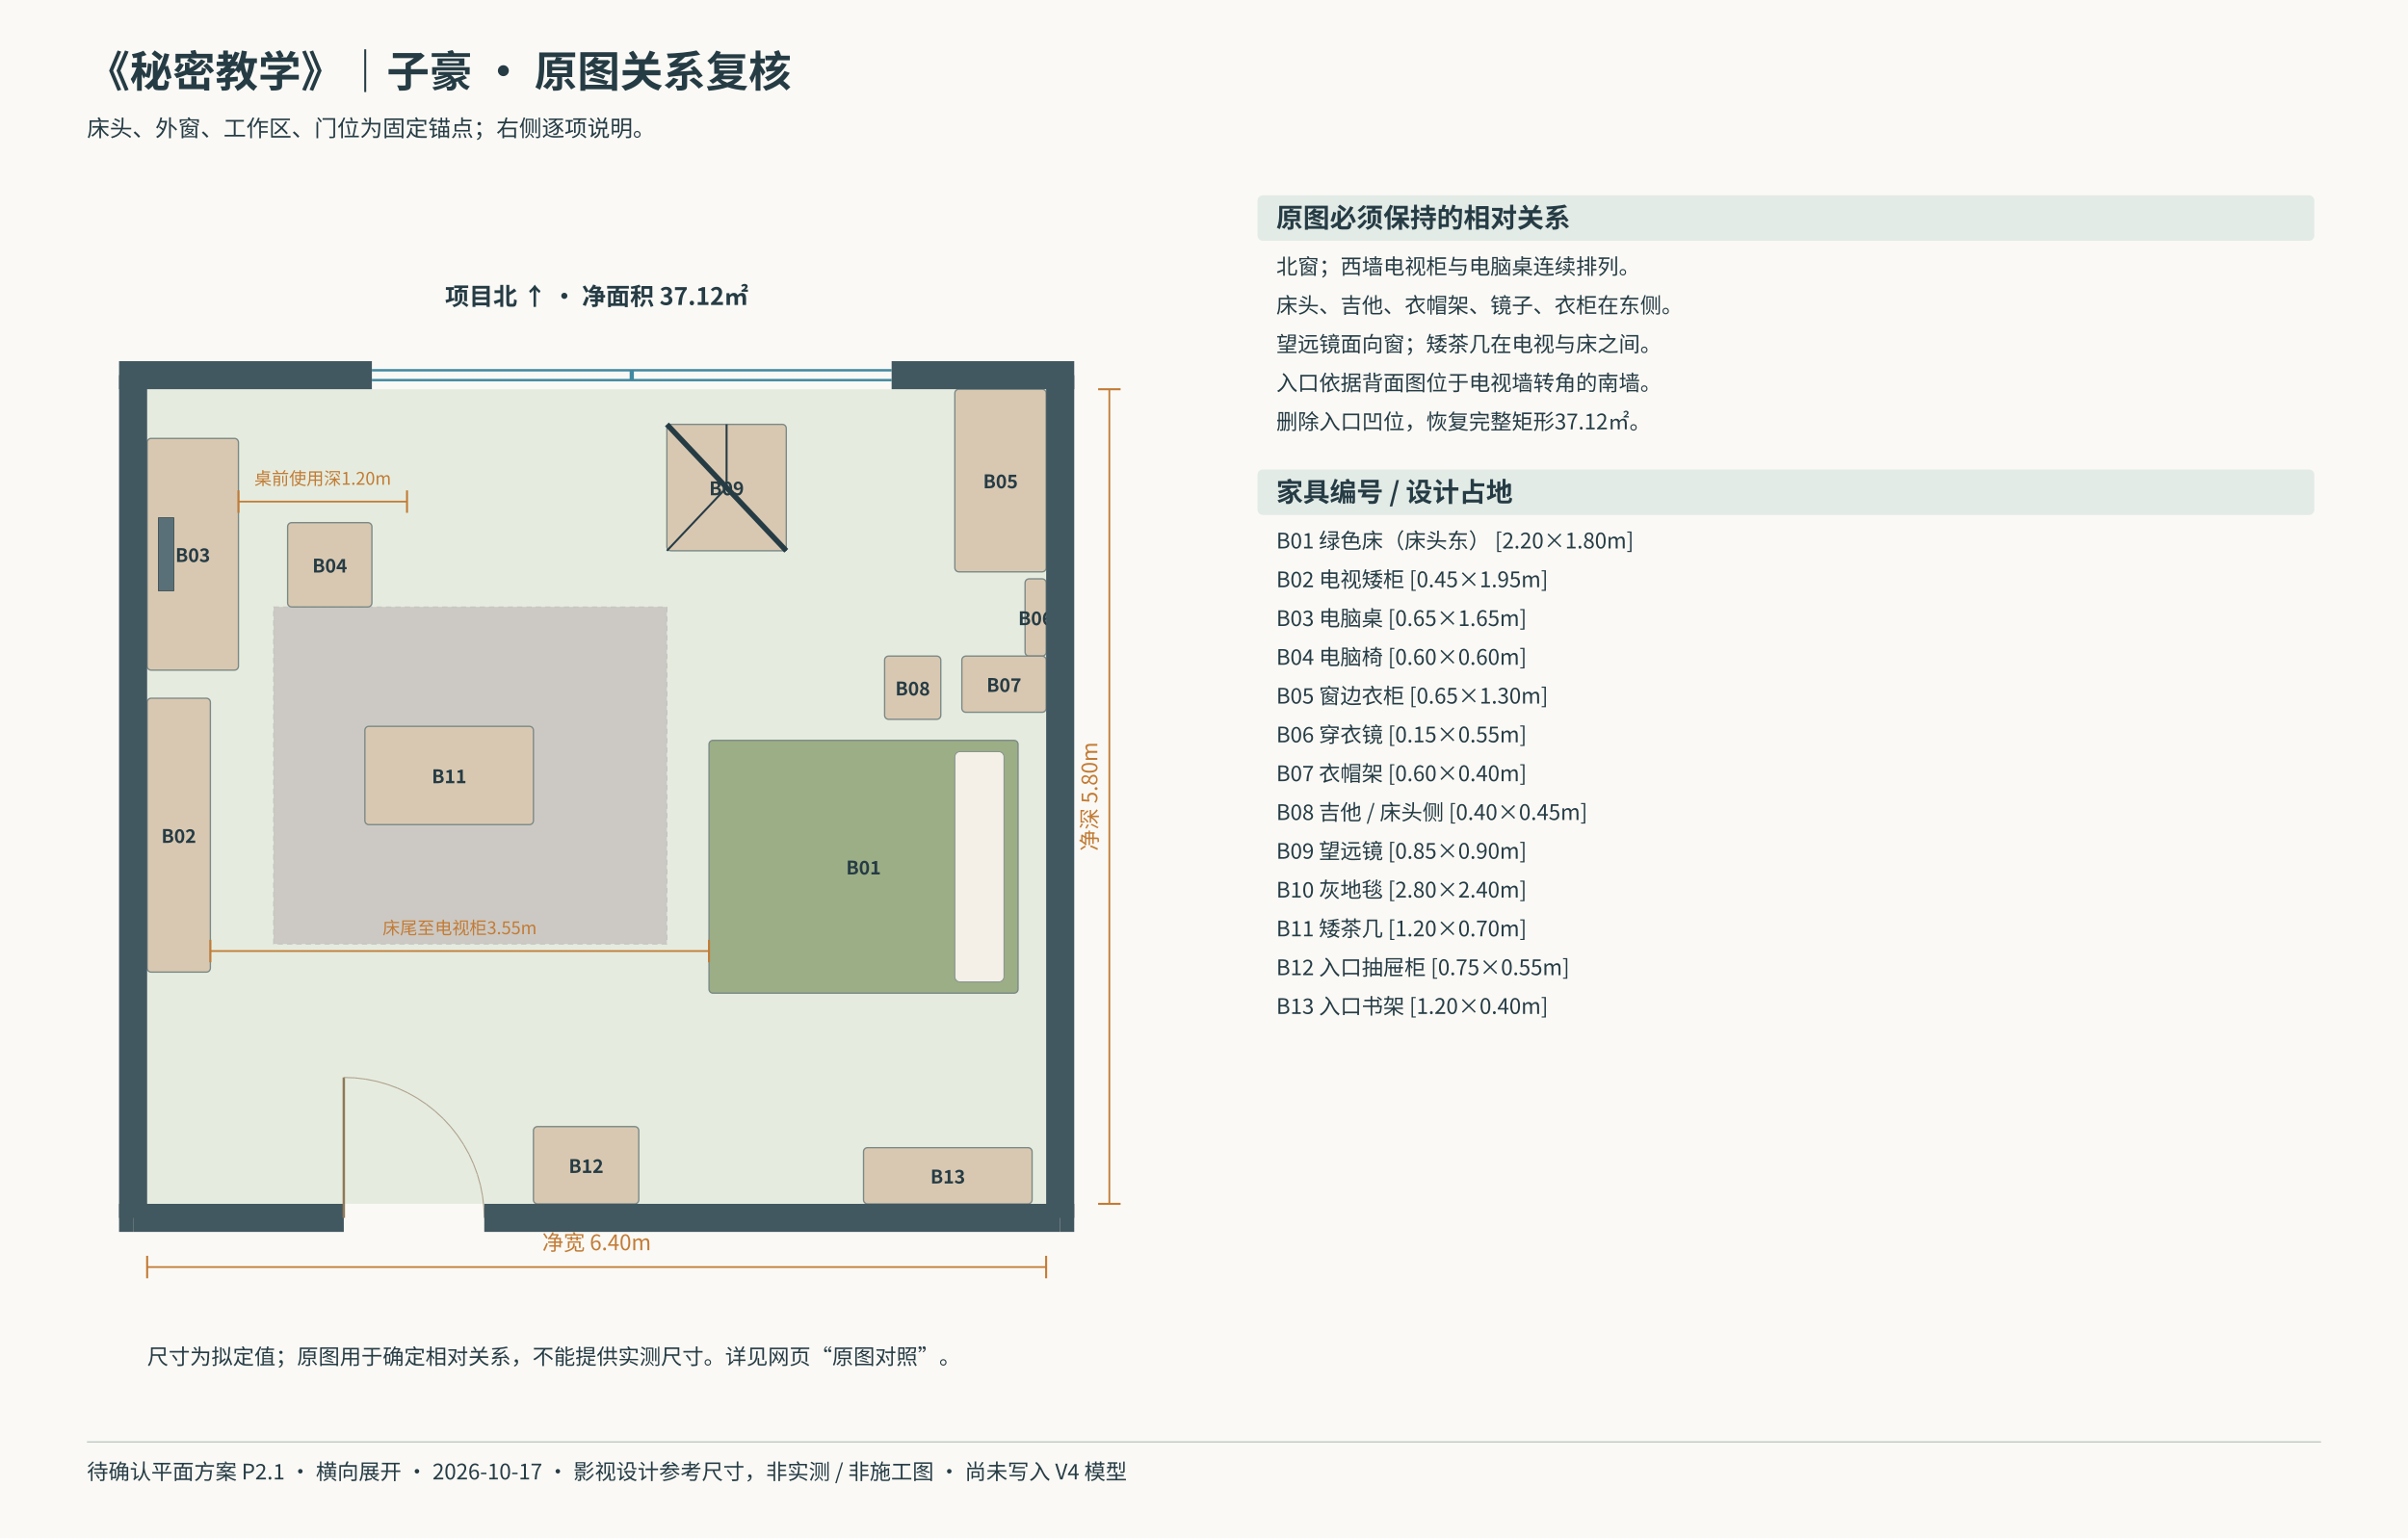
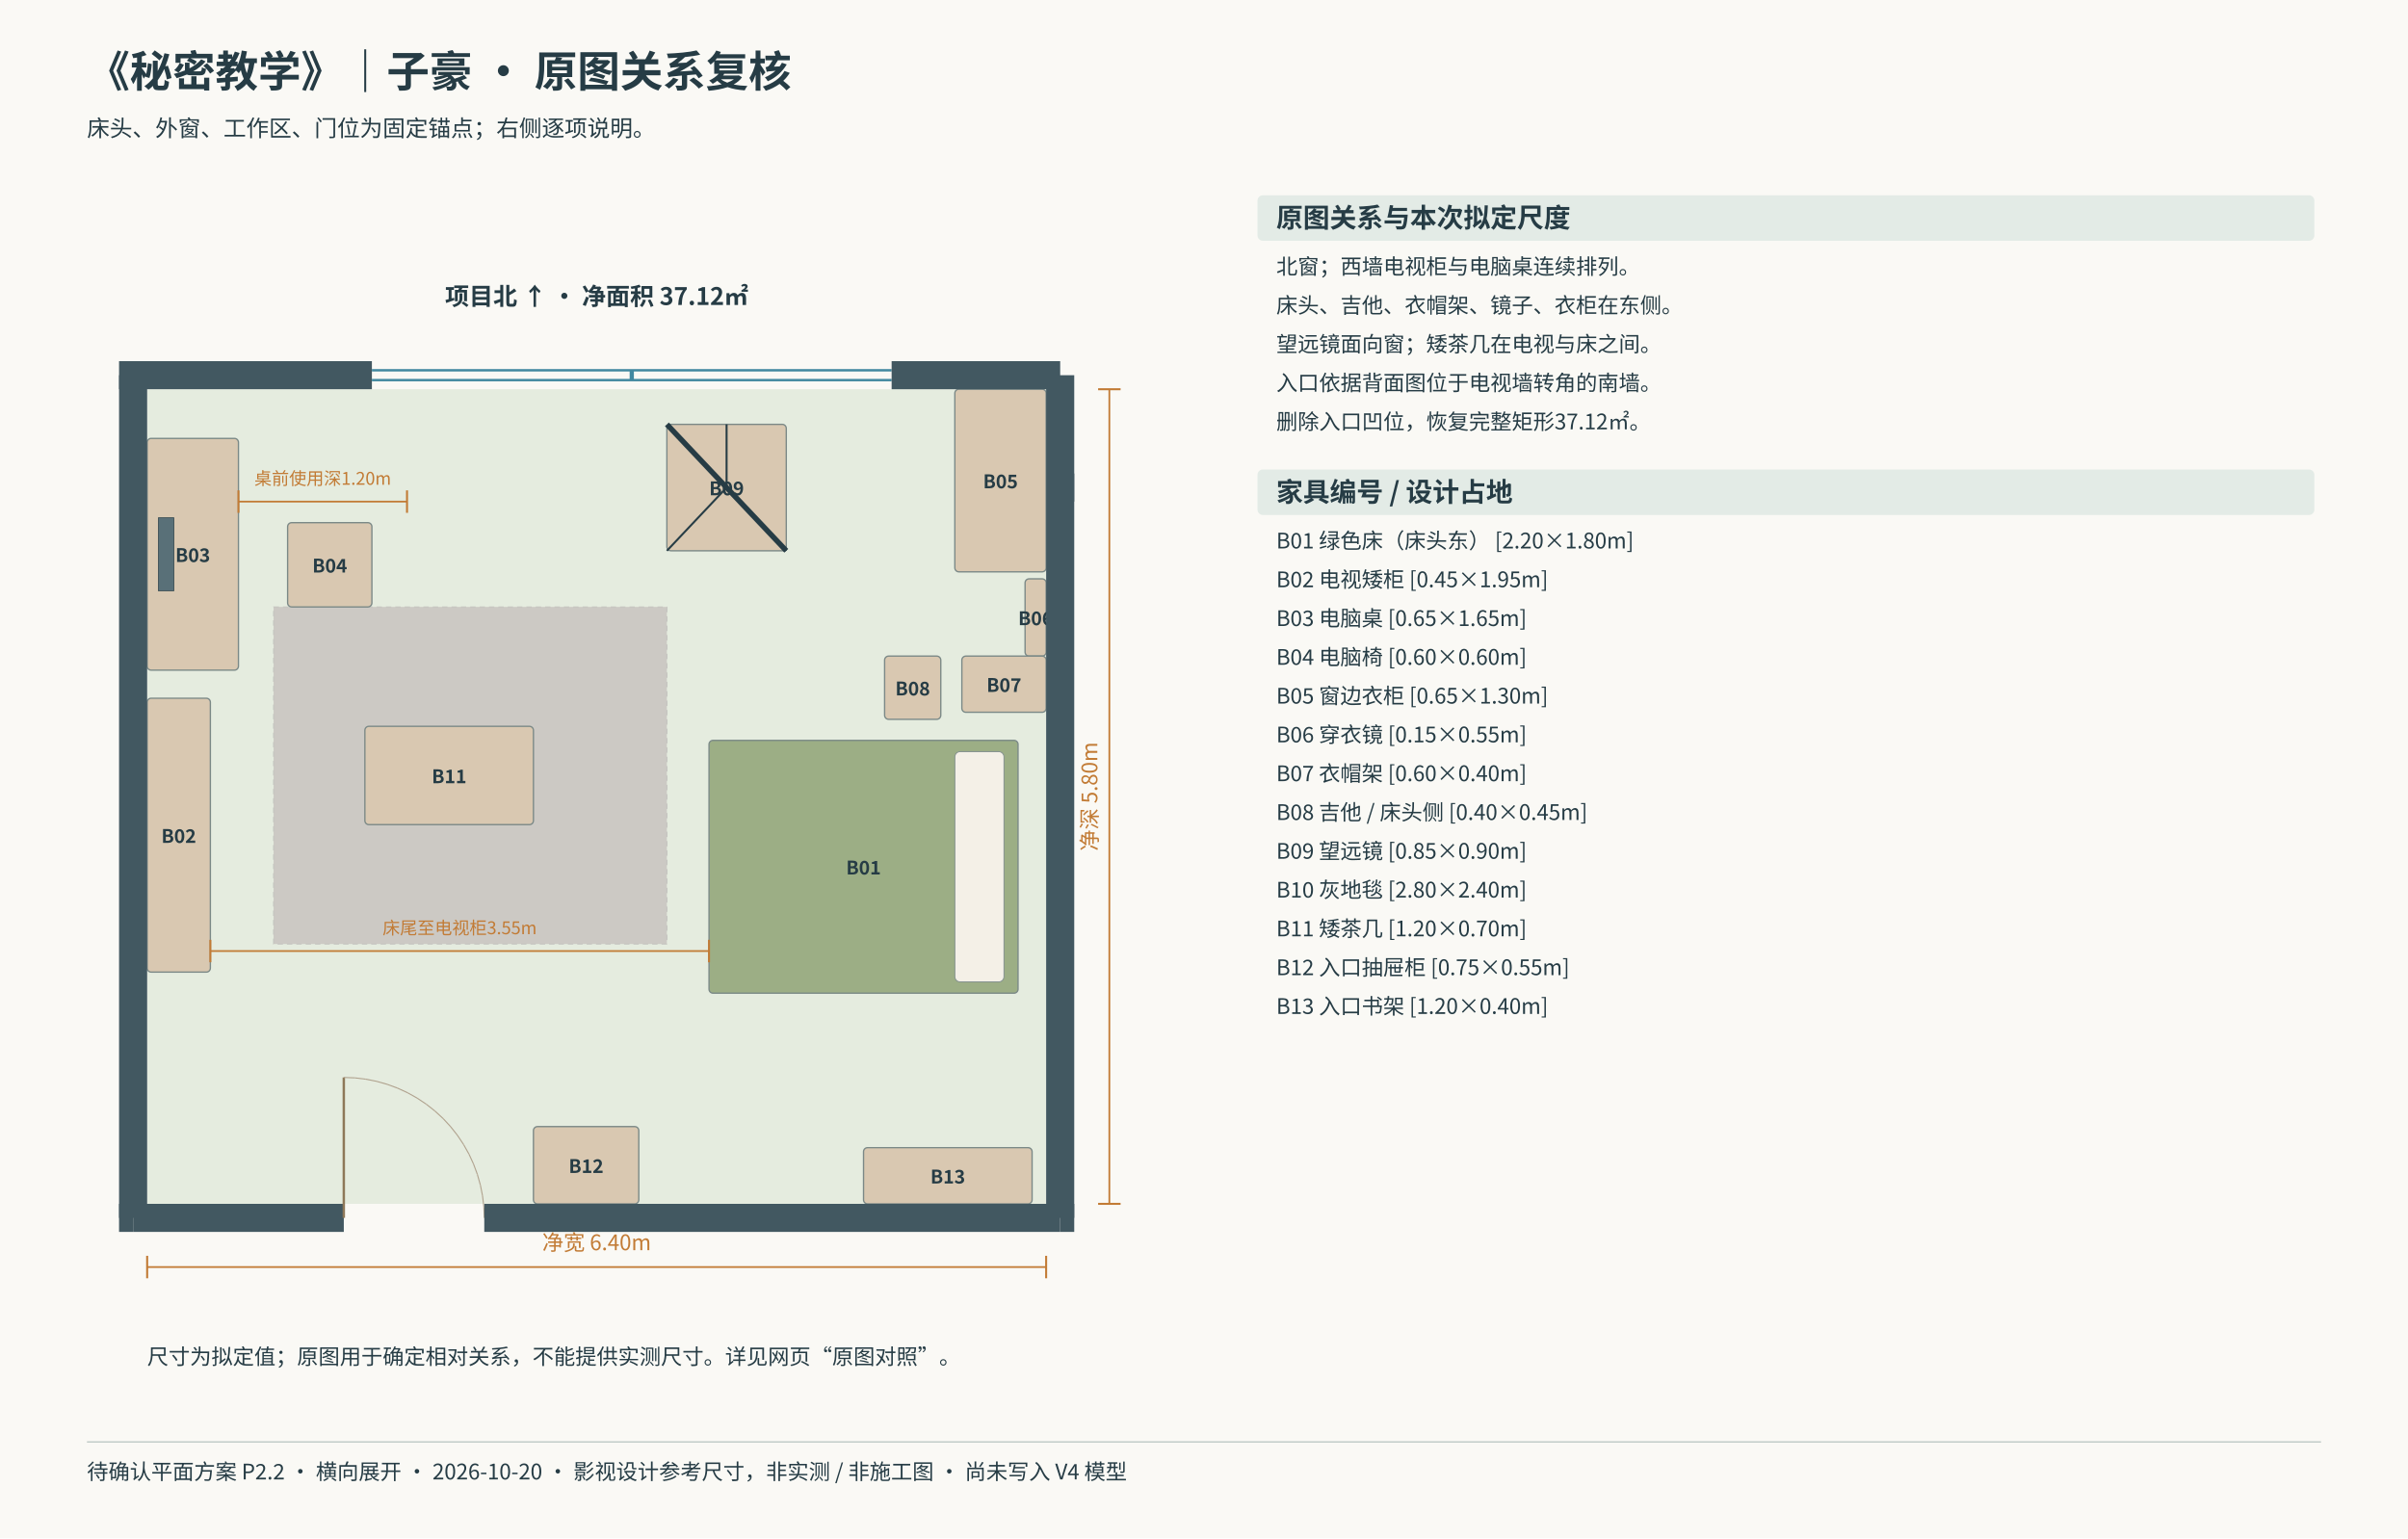
<svg xmlns="http://www.w3.org/2000/svg" width="1800" height="1150" viewBox="0 0 1800 1150">
  <defs>
    <marker id="arr" viewBox="0 0 10 10" refX="8" refY="5" markerWidth="7" markerHeight="7" orient="auto-start-reverse">
      <path d="M0 0L10 5L0 10" fill="#3b887a" />
    </marker>
  </defs>
  <style>text{font-family:"Microsoft YaHei","Noto Sans CJK SC",sans-serif;fill:#263c45} .small{font-size:15px} .num{font-family:Arial,sans-serif}</style>
  <rect width="1800" height="1150" fill="#faf9f5" />
  <text x="65.00" y="65.00" font-size="32" text-anchor="start" font-weight="700">《秘密教学》｜子豪 · 原图关系复核</text>
  <text x="65.00" y="102.00" font-size="17" text-anchor="start" font-weight="400">床头、外窗、工作区、门位为固定锚点；右侧逐项说明。</text>
-   <text x="65.00" y="1106.00" font-size="16" text-anchor="start" font-weight="400">待确认平面方案 P2.1 · 横向展开 · 2026-10-17 · 影视设计参考尺寸，非实测 / 非施工图 · 尚未写入 V4 模型</text>
+   <text x="65.00" y="1106.00" font-size="16" text-anchor="start" font-weight="400">待确认平面方案 P2.2 · 横向展开 · 2026-10-20 · 影视设计参考尺寸，非实测 / 非施工图 · 尚未写入 V4 模型</text>
  <path d="M65 1078H1735" stroke="#bec9c5" />
  <rect x="110.00" y="291.00" width="672.00" height="609.00" fill="#e5ecdf" stroke="none" stroke-width="1" rx="0" />
  <defs>
    <clipPath id="clip">
      <rect x="89.0" y="270" width="714" height="651" />
    </clipPath>
  </defs>
  <g clip-path="url(#clip)">
    <rect x="204.50" y="453.75" width="294.00" height="252.00" fill="#ccc9c4" stroke="#c2c1bd" stroke-width="0.7" rx="0" stroke-dasharray="4 3" />
    <text x="351.50" y="585.52" font-size="14" text-anchor="middle" font-weight="700">B10</text>
    <rect x="530.00" y="553.50" width="231.00" height="189.00" fill="#9cae85" stroke="#7b8987" stroke-width="1" rx="3" />
    <rect x="713.75" y="561.90" width="36.75" height="172.20" fill="#f4f0e7" stroke="#82908d" stroke-width="0.7" rx="4" />
    <text x="645.50" y="653.77" font-size="14" text-anchor="middle" font-weight="700">B01</text>
    <rect x="110.00" y="522.00" width="47.25" height="204.75" fill="#d9c8b1" stroke="#7b8987" stroke-width="1" rx="3" />
    <text x="133.62" y="630.15" font-size="14" text-anchor="middle" font-weight="700">B02</text>
    <rect x="110.00" y="327.75" width="68.25" height="173.25" fill="#d9c8b1" stroke="#7b8987" stroke-width="1" rx="3" />
    <rect x="118.40" y="387.08" width="11.55" height="54.60" fill="#597078" stroke="#263c45" stroke-width="0.5" rx="0" />
    <text x="144.12" y="420.15" font-size="14" text-anchor="middle" font-weight="700">B03</text>
    <rect x="215.00" y="390.75" width="63.00" height="63.00" fill="#d9c8b1" stroke="#7b8987" stroke-width="1" rx="3" />
    <text x="246.50" y="428.03" font-size="14" text-anchor="middle" font-weight="700">B04</text>
    <rect x="713.75" y="291.00" width="68.25" height="136.50" fill="#d9c8b1" stroke="#7b8987" stroke-width="1" rx="3" />
    <text x="747.88" y="365.02" font-size="14" text-anchor="middle" font-weight="700">B05</text>
    <rect x="766.25" y="432.75" width="15.75" height="57.75" fill="#d9c8b1" stroke="#7b8987" stroke-width="1" rx="3" />
    <text x="774.12" y="467.40" font-size="14" text-anchor="middle" font-weight="700">B06</text>
    <rect x="719.00" y="490.50" width="63.00" height="42.00" fill="#d9c8b1" stroke="#7b8987" stroke-width="1" rx="3" />
    <text x="750.50" y="517.27" font-size="14" text-anchor="middle" font-weight="700">B07</text>
    <rect x="661.25" y="490.50" width="42.00" height="47.25" fill="#d9c8b1" stroke="#7b8987" stroke-width="1" rx="3" />
    <text x="682.25" y="519.90" font-size="14" text-anchor="middle" font-weight="700">B08</text>
    <rect x="498.50" y="317.25" width="89.25" height="94.50" fill="#d9c8b1" stroke="#7b8987" stroke-width="1" rx="3" />
    <path d="M543.13 364.50L498.50 411.75" fill="none" stroke="#263c45" stroke-width="1.5" />
    <path d="M543.13 364.50L587.75 411.75" fill="none" stroke="#263c45" stroke-width="1.5" />
    <path d="M543.13 364.50L543.13 317.25" fill="none" stroke="#263c45" stroke-width="1.5" />
    <path d="M498.50 317.25L587.75 411.75" fill="none" stroke="#263c45" stroke-width="4" />
    <text x="543.13" y="370.27" font-size="14" text-anchor="middle" font-weight="700">B09</text>
    <rect x="272.75" y="543.00" width="126.00" height="73.50" fill="#d9c8b1" stroke="#7b8987" stroke-width="1" rx="3" />
    <text x="335.75" y="585.53" font-size="14" text-anchor="middle" font-weight="700">B11</text>
    <rect x="398.75" y="842.25" width="78.75" height="57.75" fill="#d9c8b1" stroke="#7b8987" stroke-width="1" rx="3" />
    <text x="438.12" y="876.90" font-size="14" text-anchor="middle" font-weight="700">B12</text>
    <rect x="645.50" y="858.00" width="126.00" height="42.00" fill="#d9c8b1" stroke="#7b8987" stroke-width="1" rx="3" />
    <text x="708.50" y="884.78" font-size="14" text-anchor="middle" font-weight="700">B13</text>
    <path d="M-572.50 280.50L-404.50 280.50" fill="none" stroke="#425861" stroke-width="21.0" />
    <path d="M-404.50 284.17L-47.50 284.17" fill="none" stroke="#4188a0" stroke-width="1.8" />
    <path d="M-404.50 276.82L-47.50 276.82" fill="none" stroke="#4188a0" stroke-width="1.8" />
    <path d="M-227.58 280.50L-224.43 280.50" fill="none" stroke="#4188a0" stroke-width="7" />
    <path d="M-47.50 280.50L278.00 280.50" fill="none" stroke="#425861" stroke-width="21.0" />
    <path d="M278.00 284.17L666.50 284.17" fill="none" stroke="#4188a0" stroke-width="1.8" />
    <path d="M278.00 276.82L666.50 276.82" fill="none" stroke="#4188a0" stroke-width="1.8" />
    <path d="M470.67 280.50L473.83 280.50" fill="none" stroke="#4188a0" stroke-width="7" />
-     <path d="M666.50 280.50L866.00 280.50" fill="none" stroke="#425861" stroke-width="21.0" />
-     <path d="M866.00 284.17L1076.00 284.17" fill="none" stroke="#4188a0" stroke-width="1.8" />
-     <path d="M866.00 276.82L1076.00 276.82" fill="none" stroke="#4188a0" stroke-width="1.8" />
-     <path d="M969.42 280.50L972.58 280.50" fill="none" stroke="#4188a0" stroke-width="7" />
-     <path d="M1076.00 280.50L1149.50 280.50" fill="none" stroke="#425861" stroke-width="21.0" />
-     <path d="M1149.50 284.17L1412.00 284.17" fill="none" stroke="#4188a0" stroke-width="1.8" />
-     <path d="M1149.50 276.82L1412.00 276.82" fill="none" stroke="#4188a0" stroke-width="1.8" />
-     <path d="M1279.17 280.50L1282.33 280.50" fill="none" stroke="#4188a0" stroke-width="7" />
-     <path d="M1412.00 280.50L1506.50 280.50" fill="none" stroke="#425861" stroke-width="21.0" />
+     <path d="M666.50 280.50L792.50 280.50" fill="none" stroke="#425861" stroke-width="21.0" />
+     <path d="M792.50 364.50L845.00 364.50" fill="none" stroke="#425861" stroke-width="21.0" />
+     <path d="M845.00 368.18L1060.25 368.18" fill="none" stroke="#4188a0" stroke-width="1.8" />
+     <path d="M845.00 360.82L1060.25 360.82" fill="none" stroke="#4188a0" stroke-width="1.8" />
+     <path d="M951.05 364.50L954.20 364.50" fill="none" stroke="#4188a0" stroke-width="7" />
+     <path d="M1060.25 364.50L1091.75 364.50" fill="none" stroke="#425861" stroke-width="21.0" />
+     <path d="M1091.75 368.18L1296.50 368.18" fill="none" stroke="#4188a0" stroke-width="1.8" />
+     <path d="M1091.75 360.82L1296.50 360.82" fill="none" stroke="#4188a0" stroke-width="1.8" />
+     <path d="M1192.55 364.50L1195.70 364.50" fill="none" stroke="#4188a0" stroke-width="7" />
+     <path d="M1296.50 364.50L1380.50 364.50" fill="none" stroke="#425861" stroke-width="21.0" />
    <path d="M-572.50 910.50L-530.50 910.50" fill="none" stroke="#425861" stroke-width="21.0" />
    <path d="M-530.50 910.50L-530.50 816.00" fill="none" stroke="#8e7859" stroke-width="1.8" />
    <path d="M-436.00 910.50L-436.29 903.09" fill="none" stroke="#b0a28e" stroke-width="0.8" />
    <path d="M-436.29 903.09L-437.16 895.72" fill="none" stroke="#b0a28e" stroke-width="0.8" />
    <path d="M-437.16 895.72L-438.61 888.44" fill="none" stroke="#b0a28e" stroke-width="0.8" />
    <path d="M-438.61 888.44L-440.63 881.30" fill="none" stroke="#b0a28e" stroke-width="0.8" />
    <path d="M-440.63 881.30L-443.19 874.34" fill="none" stroke="#b0a28e" stroke-width="0.8" />
    <path d="M-443.19 874.34L-446.30 867.60" fill="none" stroke="#b0a28e" stroke-width="0.8" />
    <path d="M-446.30 867.60L-449.93 861.12" fill="none" stroke="#b0a28e" stroke-width="0.8" />
    <path d="M-449.93 861.12L-454.05 854.95" fill="none" stroke="#b0a28e" stroke-width="0.8" />
    <path d="M-454.05 854.95L-458.64 849.13" fill="none" stroke="#b0a28e" stroke-width="0.8" />
    <path d="M-458.64 849.13L-463.68 843.68" fill="none" stroke="#b0a28e" stroke-width="0.8" />
    <path d="M-463.68 843.68L-469.13 838.64" fill="none" stroke="#b0a28e" stroke-width="0.8" />
    <path d="M-469.13 838.64L-474.95 834.05" fill="none" stroke="#b0a28e" stroke-width="0.8" />
    <path d="M-474.95 834.05L-481.12 829.93" fill="none" stroke="#b0a28e" stroke-width="0.8" />
    <path d="M-481.12 829.93L-487.60 826.30" fill="none" stroke="#b0a28e" stroke-width="0.8" />
    <path d="M-487.60 826.30L-494.34 823.19" fill="none" stroke="#b0a28e" stroke-width="0.8" />
    <path d="M-494.34 823.19L-501.30 820.63" fill="none" stroke="#b0a28e" stroke-width="0.8" />
    <path d="M-501.30 820.63L-508.44 818.61" fill="none" stroke="#b0a28e" stroke-width="0.8" />
    <path d="M-508.44 818.61L-515.72 817.16" fill="none" stroke="#b0a28e" stroke-width="0.8" />
    <path d="M-515.72 817.16L-523.09 816.29" fill="none" stroke="#b0a28e" stroke-width="0.8" />
    <path d="M-523.09 816.29L-530.50 816.00" fill="none" stroke="#b0a28e" stroke-width="0.8" />
    <path d="M-436.00 910.50L99.50 910.50" fill="none" stroke="#425861" stroke-width="21.0" />
    <path d="M99.50 910.50L99.50 280.50" fill="none" stroke="#425861" stroke-width="21.0" />
    <path d="M99.50 910.50L257.00 910.50" fill="none" stroke="#425861" stroke-width="21.0" />
    <path d="M257.00 910.50L257.00 805.50" fill="none" stroke="#8e7859" stroke-width="1.8" />
    <path d="M362.00 910.50L361.68 902.26" fill="none" stroke="#b0a28e" stroke-width="0.8" />
    <path d="M361.68 902.26L360.71 894.07" fill="none" stroke="#b0a28e" stroke-width="0.8" />
    <path d="M360.71 894.07L359.10 885.99" fill="none" stroke="#b0a28e" stroke-width="0.8" />
    <path d="M359.10 885.99L356.86 878.05" fill="none" stroke="#b0a28e" stroke-width="0.8" />
    <path d="M356.86 878.05L354.01 870.32" fill="none" stroke="#b0a28e" stroke-width="0.8" />
    <path d="M354.01 870.32L350.56 862.83" fill="none" stroke="#b0a28e" stroke-width="0.8" />
    <path d="M350.56 862.83L346.53 855.64" fill="none" stroke="#b0a28e" stroke-width="0.8" />
    <path d="M346.53 855.64L341.95 848.78" fill="none" stroke="#b0a28e" stroke-width="0.8" />
    <path d="M341.95 848.78L336.84 842.31" fill="none" stroke="#b0a28e" stroke-width="0.8" />
    <path d="M336.84 842.31L331.25 836.25" fill="none" stroke="#b0a28e" stroke-width="0.8" />
    <path d="M331.25 836.25L325.19 830.66" fill="none" stroke="#b0a28e" stroke-width="0.8" />
    <path d="M325.19 830.66L318.72 825.55" fill="none" stroke="#b0a28e" stroke-width="0.8" />
    <path d="M318.72 825.55L311.86 820.97" fill="none" stroke="#b0a28e" stroke-width="0.8" />
    <path d="M311.86 820.97L304.67 816.94" fill="none" stroke="#b0a28e" stroke-width="0.8" />
    <path d="M304.67 816.94L297.18 813.49" fill="none" stroke="#b0a28e" stroke-width="0.8" />
    <path d="M297.18 813.49L289.45 810.64" fill="none" stroke="#b0a28e" stroke-width="0.8" />
    <path d="M289.45 810.64L281.51 808.40" fill="none" stroke="#b0a28e" stroke-width="0.8" />
    <path d="M281.51 808.40L273.43 806.79" fill="none" stroke="#b0a28e" stroke-width="0.8" />
    <path d="M273.43 806.79L265.24 805.82" fill="none" stroke="#b0a28e" stroke-width="0.8" />
    <path d="M265.24 805.82L257.00 805.50" fill="none" stroke="#b0a28e" stroke-width="0.8" />
    <path d="M362.00 910.50L792.50 910.50" fill="none" stroke="#425861" stroke-width="21.0" />
    <path d="M792.50 910.50L792.50 280.50" fill="none" stroke="#425861" stroke-width="21.0" />
    <path d="M792.50 910.50L813.50 910.50" fill="none" stroke="#425861" stroke-width="21.0" />
    <path d="M813.50 910.50L813.50 816.00" fill="none" stroke="#8e7859" stroke-width="1.8" />
    <path d="M908.00 910.50L907.71 903.09" fill="none" stroke="#b0a28e" stroke-width="0.8" />
    <path d="M907.71 903.09L906.84 895.72" fill="none" stroke="#b0a28e" stroke-width="0.8" />
    <path d="M906.84 895.72L905.39 888.44" fill="none" stroke="#b0a28e" stroke-width="0.8" />
    <path d="M905.39 888.44L903.37 881.30" fill="none" stroke="#b0a28e" stroke-width="0.8" />
    <path d="M903.37 881.30L900.81 874.34" fill="none" stroke="#b0a28e" stroke-width="0.8" />
    <path d="M900.81 874.34L897.70 867.60" fill="none" stroke="#b0a28e" stroke-width="0.8" />
    <path d="M897.70 867.60L894.07 861.12" fill="none" stroke="#b0a28e" stroke-width="0.8" />
    <path d="M894.07 861.12L889.95 854.95" fill="none" stroke="#b0a28e" stroke-width="0.8" />
    <path d="M889.95 854.95L885.36 849.13" fill="none" stroke="#b0a28e" stroke-width="0.8" />
    <path d="M885.36 849.13L880.32 843.68" fill="none" stroke="#b0a28e" stroke-width="0.8" />
    <path d="M880.32 843.68L874.87 838.64" fill="none" stroke="#b0a28e" stroke-width="0.8" />
    <path d="M874.87 838.64L869.05 834.05" fill="none" stroke="#b0a28e" stroke-width="0.8" />
    <path d="M869.05 834.05L862.88 829.93" fill="none" stroke="#b0a28e" stroke-width="0.8" />
    <path d="M862.88 829.93L856.40 826.30" fill="none" stroke="#b0a28e" stroke-width="0.8" />
    <path d="M856.40 826.30L849.66 823.19" fill="none" stroke="#b0a28e" stroke-width="0.8" />
    <path d="M849.66 823.19L842.70 820.63" fill="none" stroke="#b0a28e" stroke-width="0.8" />
    <path d="M842.70 820.63L835.56 818.61" fill="none" stroke="#b0a28e" stroke-width="0.8" />
    <path d="M835.56 818.61L828.28 817.16" fill="none" stroke="#b0a28e" stroke-width="0.8" />
    <path d="M828.28 817.16L820.91 816.29" fill="none" stroke="#b0a28e" stroke-width="0.8" />
    <path d="M820.91 816.29L813.50 816.00" fill="none" stroke="#b0a28e" stroke-width="0.8" />
-     <path d="M908.00 910.50L1506.50 910.50" fill="none" stroke="#425861" stroke-width="21.0" />
+     <path d="M908.00 910.50L1380.50 910.50" fill="none" stroke="#425861" stroke-width="21.0" />
  </g>
  <path d="M157.25 711.00L530.00 711.00" fill="none" stroke="#c27b35" stroke-width="1.3" />
  <path d="M157.25 719.40L157.25 702.60" fill="none" stroke="#c27b35" stroke-width="1.5" />
  <path d="M530.00 719.40L530.00 702.60" fill="none" stroke="#c27b35" stroke-width="1.5" />
  <text x="343.62" y="698.40" font-size="13" text-anchor="middle" font-weight="400" style="fill:#c27b35">床尾至电视柜3.55m</text>
  <path d="M178.25 375.00L304.25 375.00" fill="none" stroke="#c27b35" stroke-width="1.3" />
  <path d="M178.25 383.40L178.25 366.60" fill="none" stroke="#c27b35" stroke-width="1.5" />
  <path d="M304.25 383.40L304.25 366.60" fill="none" stroke="#c27b35" stroke-width="1.5" />
  <text x="241.25" y="362.40" font-size="13" text-anchor="middle" font-weight="400" style="fill:#c27b35">桌前使用深1.20m</text>
  <path d="M110.00 947.25L782.00 947.25" fill="none" stroke="#c27b35" stroke-width="1.3" />
  <path d="M110.00 955.65L110.00 938.85" fill="none" stroke="#c27b35" stroke-width="1.5" />
  <path d="M782.00 955.65L782.00 938.85" fill="none" stroke="#c27b35" stroke-width="1.5" />
  <text x="446.00" y="934.65" font-size="16" text-anchor="middle" font-weight="400" style="fill:#c27b35">净宽 6.40m</text>
  <path d="M829.25 900.00L829.25 291.00" fill="none" stroke="#c27b35" stroke-width="1.3" />
  <path d="M837.65 900.00L820.85 900.00" fill="none" stroke="#c27b35" stroke-width="1.5" />
  <path d="M837.65 291.00L820.85 291.00" fill="none" stroke="#c27b35" stroke-width="1.5" />
  <text x="820.25" y="595.50" font-size="16" text-anchor="middle" transform="rotate(-90 820.25 595.50)" style="fill:#c27b35">净深 5.80m</text>
  <text x="446.00" y="228.00" font-size="18" text-anchor="middle" font-weight="700">项目北 ↑ · 净面积 37.12㎡</text>
  <rect x="940" y="146" width="790" height="34" fill="#e3ebe6" rx="4" />
-   <text x="954.00" y="170.00" font-size="20" text-anchor="start" font-weight="700">原图必须保持的相对关系</text>
+   <text x="954.00" y="170.00" font-size="20" text-anchor="start" font-weight="700">原图关系与本次拟定尺度</text>
  <text x="954.00" y="205.00" font-size="16" text-anchor="start" font-weight="400">北窗；西墙电视柜与电脑桌连续排列。</text>
  <text x="954.00" y="234.00" font-size="16" text-anchor="start" font-weight="400">床头、吉他、衣帽架、镜子、衣柜在东侧。</text>
  <text x="954.00" y="263.00" font-size="16" text-anchor="start" font-weight="400">望远镜面向窗；矮茶几在电视与床之间。</text>
  <text x="954.00" y="292.00" font-size="16" text-anchor="start" font-weight="400">入口依据背面图位于电视墙转角的南墙。</text>
  <text x="954.00" y="321.00" font-size="16" text-anchor="start" font-weight="400">删除入口凹位，恢复完整矩形37.12㎡。</text>
  <rect x="940" y="351" width="790" height="34" fill="#e3ebe6" rx="4" />
  <text x="954.00" y="375.00" font-size="20" text-anchor="start" font-weight="700">家具编号 / 设计占地</text>
  <text x="954.00" y="410.00" font-size="16" text-anchor="start" font-weight="400">B01  绿色床（床头东）  [2.20×1.80m]</text>
  <text x="954.00" y="439.00" font-size="16" text-anchor="start" font-weight="400">B02  电视矮柜  [0.45×1.95m]</text>
  <text x="954.00" y="468.00" font-size="16" text-anchor="start" font-weight="400">B03  电脑桌  [0.65×1.65m]</text>
  <text x="954.00" y="497.00" font-size="16" text-anchor="start" font-weight="400">B04  电脑椅  [0.60×0.60m]</text>
  <text x="954.00" y="526.00" font-size="16" text-anchor="start" font-weight="400">B05  窗边衣柜  [0.65×1.30m]</text>
  <text x="954.00" y="555.00" font-size="16" text-anchor="start" font-weight="400">B06  穿衣镜  [0.15×0.55m]</text>
  <text x="954.00" y="584.00" font-size="16" text-anchor="start" font-weight="400">B07  衣帽架  [0.60×0.40m]</text>
  <text x="954.00" y="613.00" font-size="16" text-anchor="start" font-weight="400">B08  吉他 / 床头侧  [0.40×0.45m]</text>
  <text x="954.00" y="642.00" font-size="16" text-anchor="start" font-weight="400">B09  望远镜  [0.85×0.90m]</text>
  <text x="954.00" y="671.00" font-size="16" text-anchor="start" font-weight="400">B10  灰地毯  [2.80×2.40m]</text>
  <text x="954.00" y="700.00" font-size="16" text-anchor="start" font-weight="400">B11  矮茶几  [1.20×0.70m]</text>
  <text x="954.00" y="729.00" font-size="16" text-anchor="start" font-weight="400">B12  入口抽屉柜  [0.75×0.55m]</text>
  <text x="954.00" y="758.00" font-size="16" text-anchor="start" font-weight="400">B13  入口书架  [1.20×0.40m]</text>
  <text x="110.00" y="1020.00" font-size="16" text-anchor="start" font-weight="400">尺寸为拟定值；原图用于确定相对关系，不能提供实测尺寸。详见网页“原图对照”。</text>
</svg>
